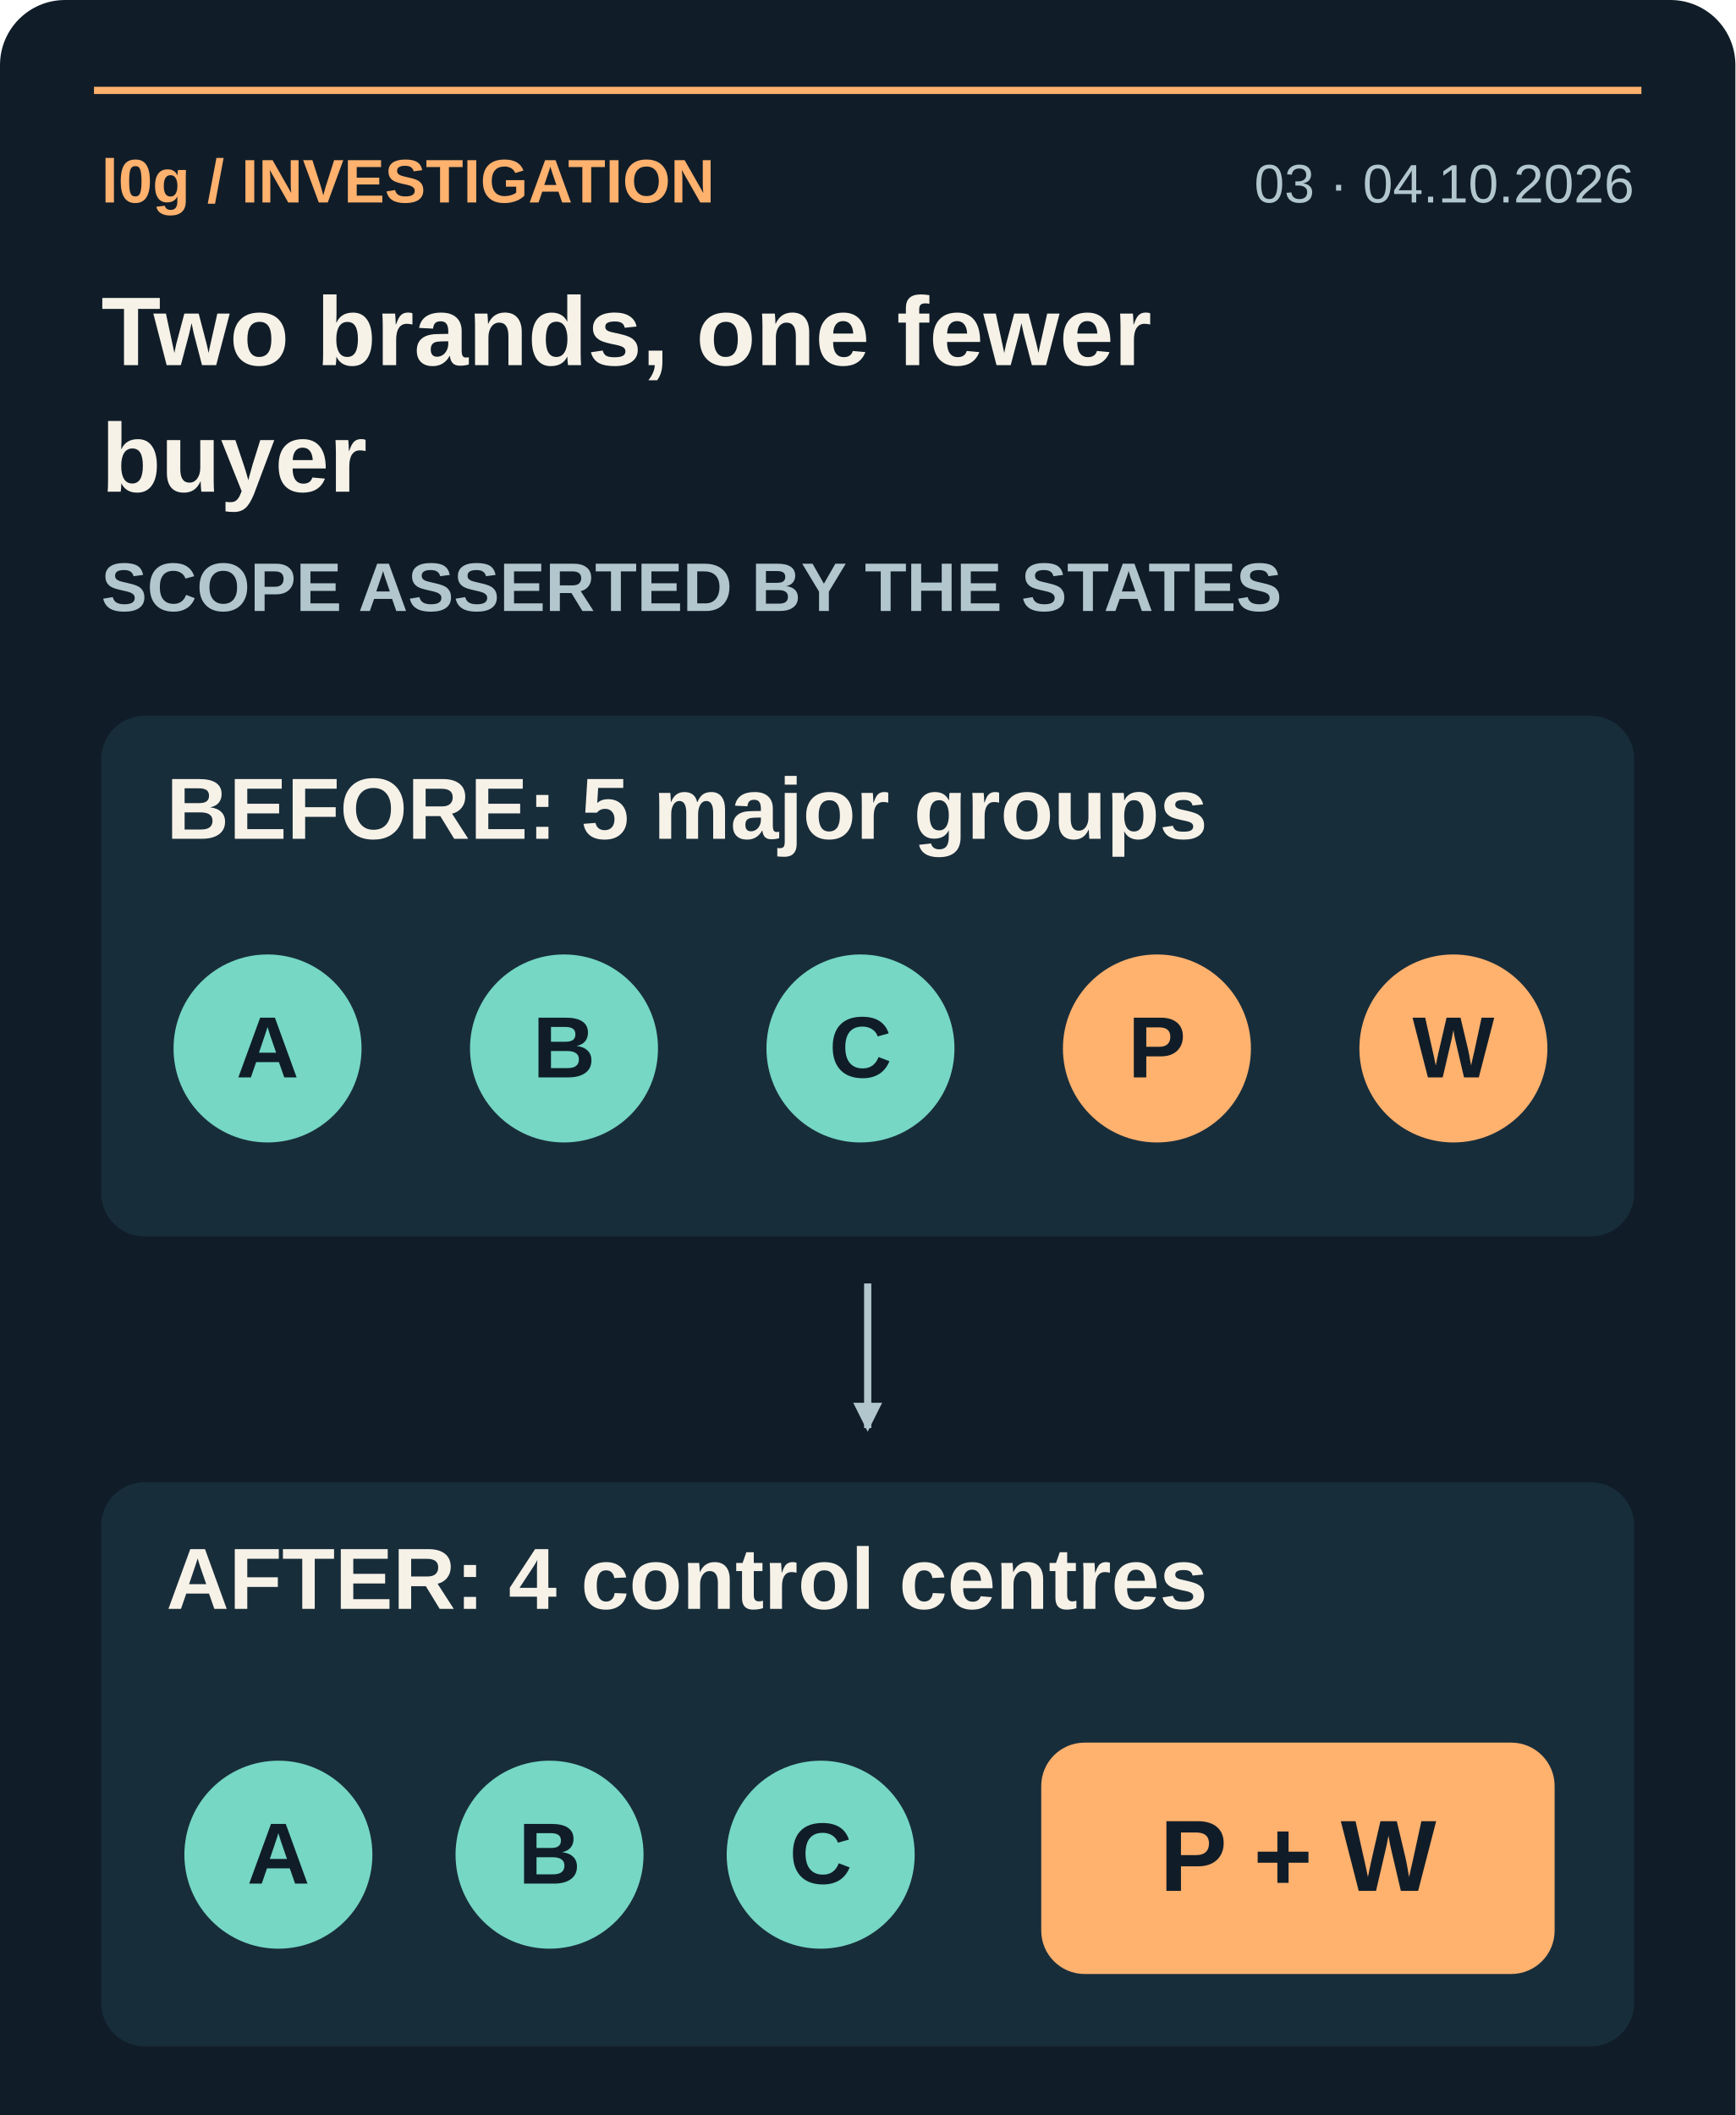
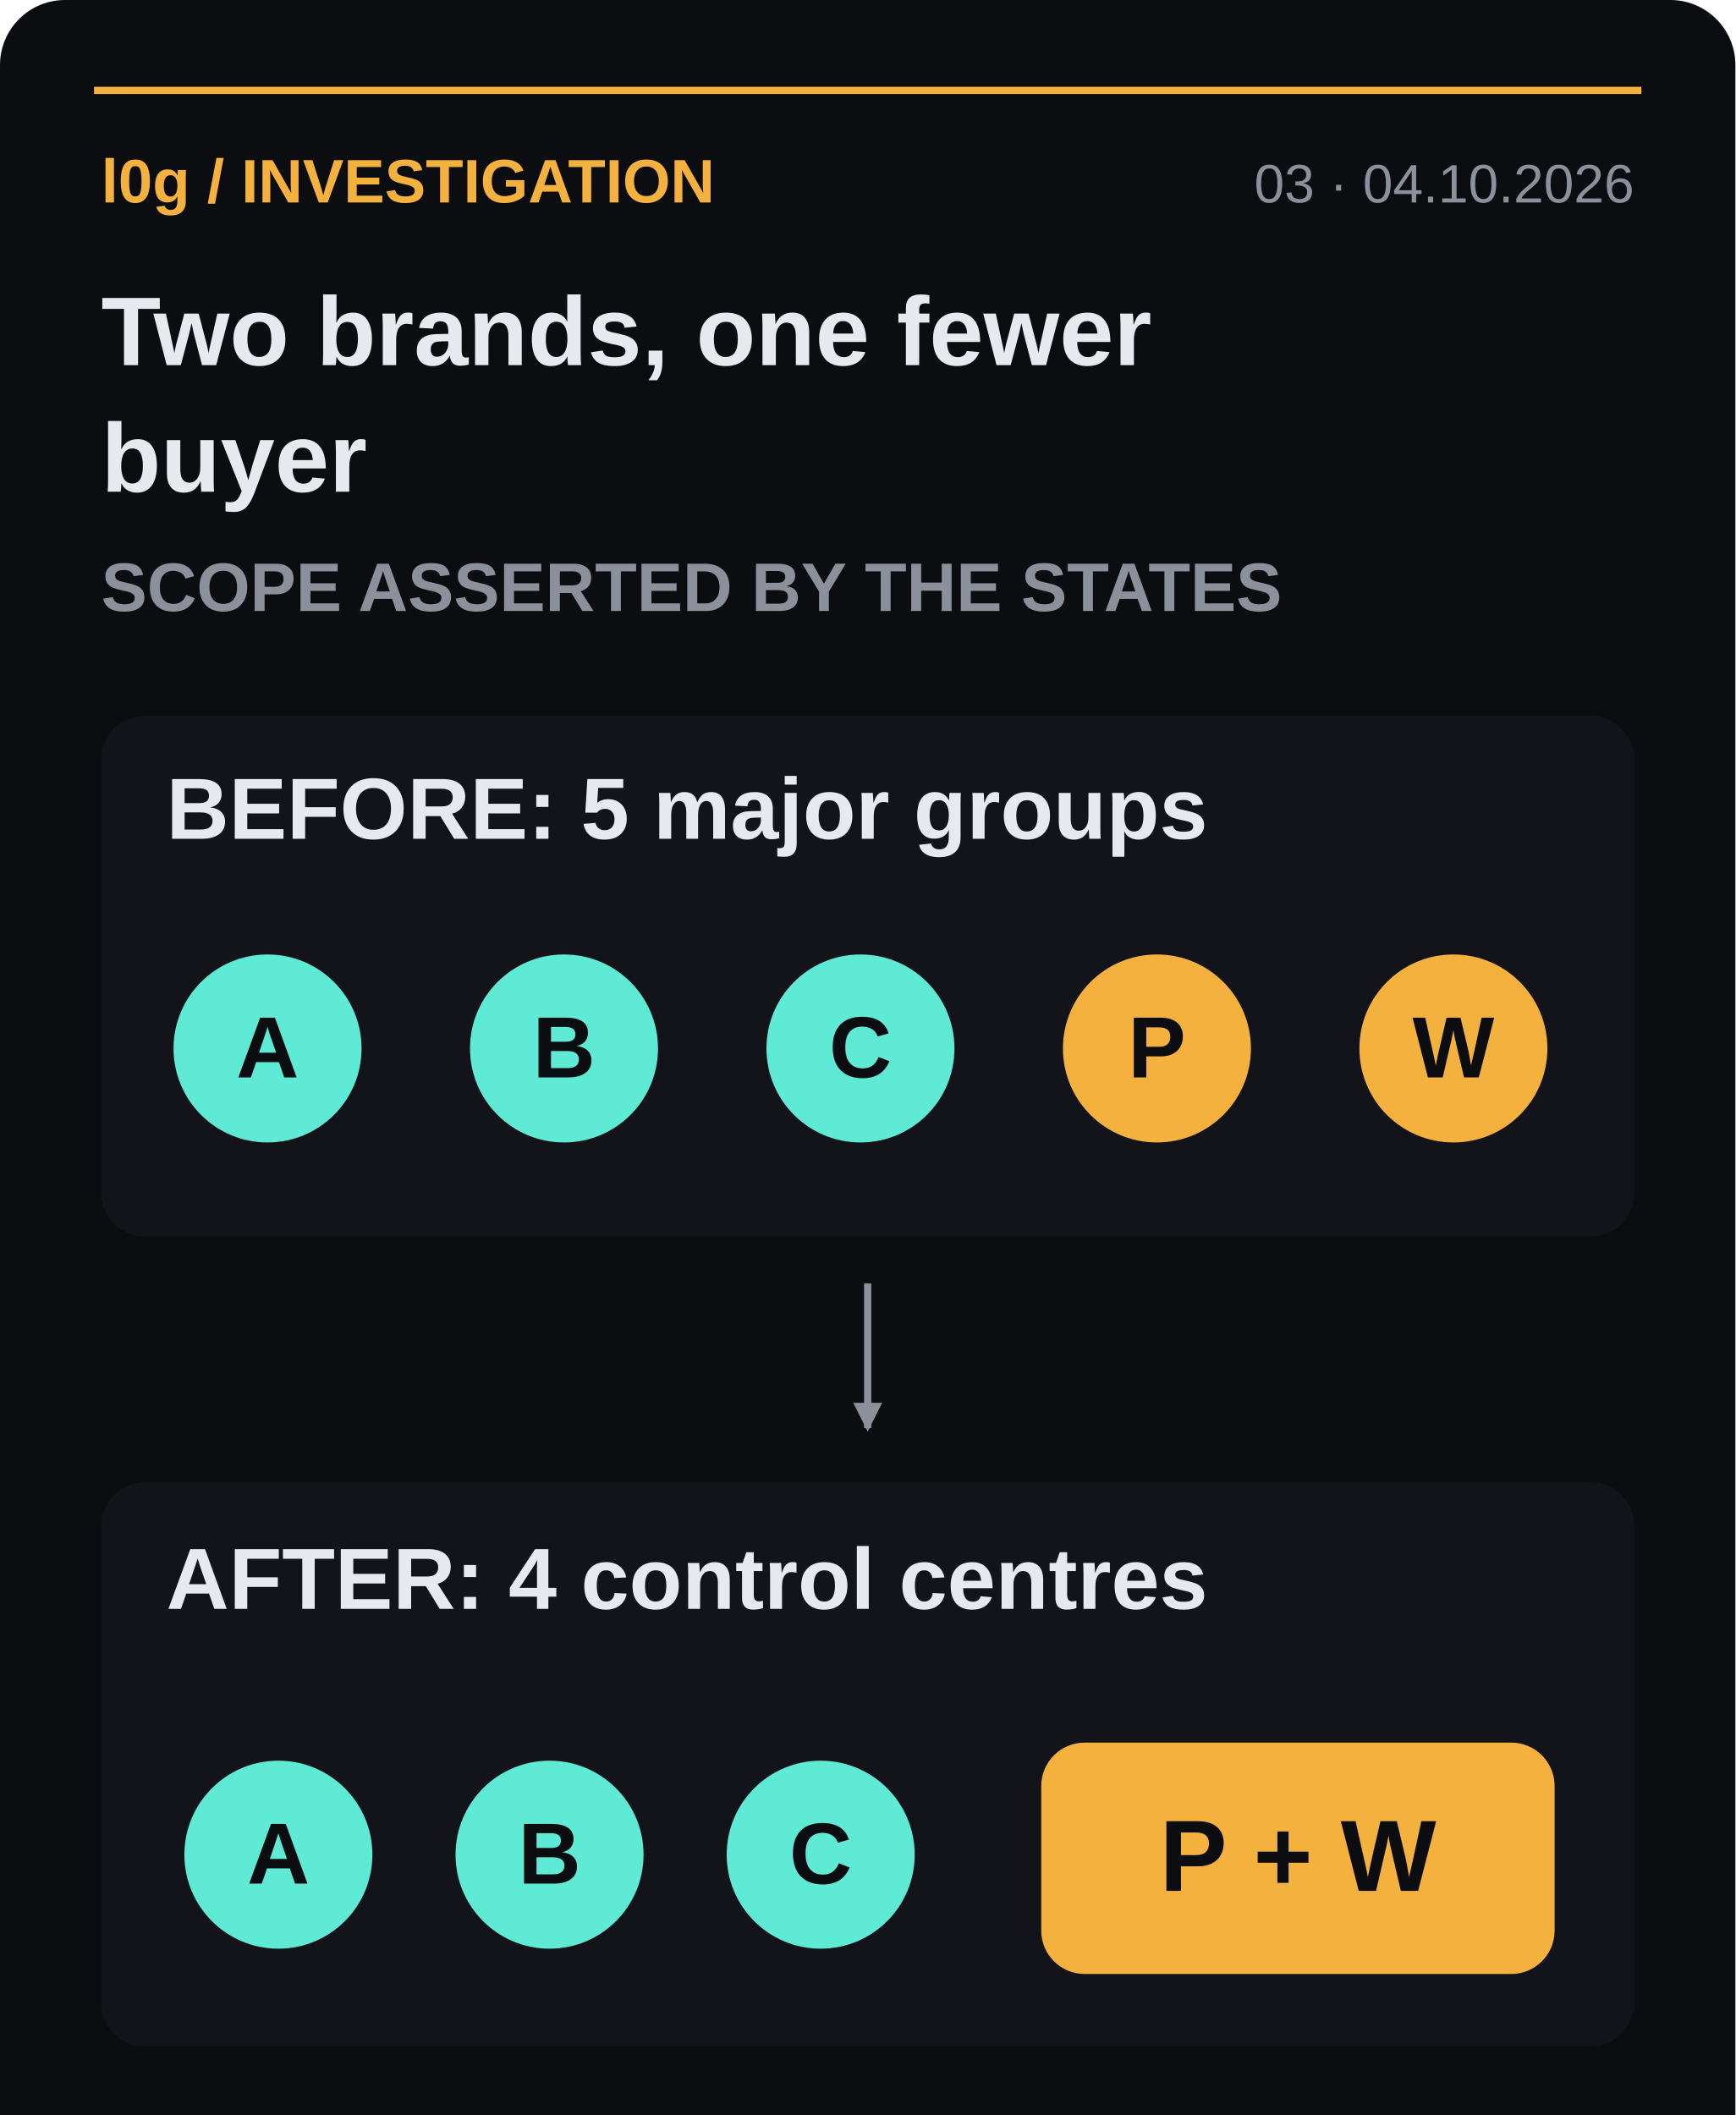
<svg xmlns="http://www.w3.org/2000/svg" viewBox="0 0 480 585" role="img" aria-labelledby="pw2026-03-concentration-en-panel1-dark-title pw2026-03-concentration-en-panel1-dark-desc" style="width:100%;height:auto" data-source-shape="complete-original" data-figure="3" width="480" height="585" data-crop-start="0" data-crop-end="585" data-panel="1">
  <defs>
    <marker id="pw2026-03-concentration-en-panel1-dark-arrow" markerWidth="9" markerHeight="9" refX="7" refY="4" orient="auto" markerUnits="userSpaceOnUse">
-       <path d="M0 0 L8 4 L0 8" fill="#b2c6cd" />
+       <path d="M0 0 L8 4 L0 8" fill="#8b909b" />
    </marker>
    <pattern id="pw2026-03-concentration-en-panel1-dark-hatch" patternUnits="userSpaceOnUse" width="10" height="10">
-       <path d="M-2 2 L2 -2 M0 10 L10 0 M8 12 L12 8" stroke="#101d28" stroke-width="2" opacity=".2" />
+       <path d="M-2 2 L2 -2 M0 10 L10 0 M8 12 L12 8" stroke="#0c0d10" stroke-width="2" opacity=".2" />
    </pattern>
  </defs>
  <defs>
    <clipPath id="pw2026-03-concentration-en-panel1-dark-viewport" clipPathUnits="userSpaceOnUse">
      <rect x="0" y="0" width="480" height="585" />
    </clipPath>
  </defs>
  <g clip-path="url(#pw2026-03-concentration-en-panel1-dark-viewport)" data-source-composition="complete-original">
-     <rect x="0" y="0" width="480" height="1280" rx="18" fill="#101d28" />
-     <line x1="26" y1="25" x2="454" y2="25" stroke="#ffb16e" stroke-width="2" />
-     <text x="28" y="56" fill="#ffb16e" font-family="Arial, Helvetica, sans-serif" font-size="17" font-weight="700" text-anchor="start">
+     <rect x="0" y="0" width="480" height="1280" rx="18" fill="#0c0d10" />
+     <line x1="26" y1="25" x2="454" y2="25" stroke="#f5b13d" stroke-width="2" />
+     <text x="28" y="56" fill="#f5b13d" font-family="Arial, Helvetica, sans-serif" font-size="17" font-weight="700" text-anchor="start">
      <tspan x="28" dy="0">l0g / INVESTIGATION</tspan>
    </text>
-     <text x="452" y="56" fill="#b2c6cd" font-family="Arial, Helvetica, sans-serif" font-size="15" font-weight="400" text-anchor="end">
+     <text x="452" y="56" fill="#8b909b" font-family="Arial, Helvetica, sans-serif" font-size="15" font-weight="400" text-anchor="end">
      <tspan x="452" dy="0">03 · 04.10.2026</tspan>
    </text>
-     <text x="28" y="101" fill="#f7f2e8" font-family="Arial, Helvetica, sans-serif" font-size="27" font-weight="700" text-anchor="start">
+     <text x="28" y="101" fill="#e7e9ee" font-family="Arial, Helvetica, sans-serif" font-size="27" font-weight="700" text-anchor="start">
      <tspan x="28" dy="0">Two brands, one fewer</tspan>
      <tspan x="28" dy="35">buyer</tspan>
    </text>
-     <text x="28" y="169" fill="#b2c6cd" font-family="Arial, Helvetica, sans-serif" font-size="19" font-weight="700" text-anchor="start">
+     <text x="28" y="169" fill="#8b909b" font-family="Arial, Helvetica, sans-serif" font-size="19" font-weight="700" text-anchor="start">
      <tspan x="28" dy="0">SCOPE ASSERTED BY THE STATES</tspan>
    </text>
-     <rect x="28" y="198" width="424" height="144" rx="12" fill="#182d3a" />
-     <text x="46" y="232" fill="#f7f2e8" font-family="Arial, Helvetica, sans-serif" font-size="24" font-weight="700" text-anchor="start">
+     <rect x="28" y="198" width="424" height="144" rx="12" fill="#121419" />
+     <text x="46" y="232" fill="#e7e9ee" font-family="Arial, Helvetica, sans-serif" font-size="24" font-weight="700" text-anchor="start">
      <tspan x="46" dy="0">BEFORE: 5 major groups</tspan>
    </text>
-     <circle cx="74" cy="290" r="26" fill="#75d7c4" />
-     <text x="74" y="298" fill="#101d28" font-family="Arial, Helvetica, sans-serif" font-size="24" font-weight="700" text-anchor="middle">
+     <circle cx="74" cy="290" r="26" fill="#5eead4" />
+     <text x="74" y="298" fill="#0c0d10" font-family="Arial, Helvetica, sans-serif" font-size="24" font-weight="700" text-anchor="middle">
      <tspan x="74" dy="0">A</tspan>
    </text>
-     <circle cx="156" cy="290" r="26" fill="#75d7c4" />
-     <text x="156" y="298" fill="#101d28" font-family="Arial, Helvetica, sans-serif" font-size="24" font-weight="700" text-anchor="middle">
+     <circle cx="156" cy="290" r="26" fill="#5eead4" />
+     <text x="156" y="298" fill="#0c0d10" font-family="Arial, Helvetica, sans-serif" font-size="24" font-weight="700" text-anchor="middle">
      <tspan x="156" dy="0">B</tspan>
    </text>
-     <circle cx="238" cy="290" r="26" fill="#75d7c4" />
-     <text x="238" y="298" fill="#101d28" font-family="Arial, Helvetica, sans-serif" font-size="24" font-weight="700" text-anchor="middle">
+     <circle cx="238" cy="290" r="26" fill="#5eead4" />
+     <text x="238" y="298" fill="#0c0d10" font-family="Arial, Helvetica, sans-serif" font-size="24" font-weight="700" text-anchor="middle">
      <tspan x="238" dy="0">C</tspan>
    </text>
-     <circle cx="320" cy="290" r="26" fill="#ffb16e" />
-     <text x="320" y="298" fill="#101d28" font-family="Arial, Helvetica, sans-serif" font-size="24" font-weight="700" text-anchor="middle">
+     <circle cx="320" cy="290" r="26" fill="#f5b13d" />
+     <text x="320" y="298" fill="#0c0d10" font-family="Arial, Helvetica, sans-serif" font-size="24" font-weight="700" text-anchor="middle">
      <tspan x="320" dy="0">P</tspan>
    </text>
-     <circle cx="402" cy="290" r="26" fill="#ffb16e" />
-     <text x="402" y="298" fill="#101d28" font-family="Arial, Helvetica, sans-serif" font-size="24" font-weight="700" text-anchor="middle">
+     <circle cx="402" cy="290" r="26" fill="#f5b13d" />
+     <text x="402" y="298" fill="#0c0d10" font-family="Arial, Helvetica, sans-serif" font-size="24" font-weight="700" text-anchor="middle">
      <tspan x="402" dy="0">W</tspan>
    </text>
-     <line x1="240" y1="355" x2="240" y2="395" stroke="#b2c6cd" stroke-width="2" marker-end="url(#pw2026-03-concentration-en-panel1-dark-arrow)" />
-     <rect x="28" y="410" width="424" height="156" rx="12" fill="#182d3a" />
-     <text x="46" y="445" fill="#f7f2e8" font-family="Arial, Helvetica, sans-serif" font-size="24" font-weight="700" text-anchor="start">
+     <line x1="240" y1="355" x2="240" y2="395" stroke="#8b909b" stroke-width="2" marker-end="url(#pw2026-03-concentration-en-panel1-dark-arrow)" />
+     <rect x="28" y="410" width="424" height="156" rx="12" fill="#121419" />
+     <text x="46" y="445" fill="#e7e9ee" font-family="Arial, Helvetica, sans-serif" font-size="24" font-weight="700" text-anchor="start">
      <tspan x="46" dy="0">AFTER: 4 control centres</tspan>
    </text>
-     <circle cx="77" cy="513" r="26" fill="#75d7c4" />
-     <text x="77" y="521" fill="#101d28" font-family="Arial, Helvetica, sans-serif" font-size="24" font-weight="700" text-anchor="middle">
+     <circle cx="77" cy="513" r="26" fill="#5eead4" />
+     <text x="77" y="521" fill="#0c0d10" font-family="Arial, Helvetica, sans-serif" font-size="24" font-weight="700" text-anchor="middle">
      <tspan x="77" dy="0">A</tspan>
    </text>
-     <circle cx="152" cy="513" r="26" fill="#75d7c4" />
-     <text x="152" y="521" fill="#101d28" font-family="Arial, Helvetica, sans-serif" font-size="24" font-weight="700" text-anchor="middle">
+     <circle cx="152" cy="513" r="26" fill="#5eead4" />
+     <text x="152" y="521" fill="#0c0d10" font-family="Arial, Helvetica, sans-serif" font-size="24" font-weight="700" text-anchor="middle">
      <tspan x="152" dy="0">B</tspan>
    </text>
-     <circle cx="227" cy="513" r="26" fill="#75d7c4" />
-     <text x="227" y="521" fill="#101d28" font-family="Arial, Helvetica, sans-serif" font-size="24" font-weight="700" text-anchor="middle">
+     <circle cx="227" cy="513" r="26" fill="#5eead4" />
+     <text x="227" y="521" fill="#0c0d10" font-family="Arial, Helvetica, sans-serif" font-size="24" font-weight="700" text-anchor="middle">
      <tspan x="227" dy="0">C</tspan>
    </text>
-     <rect x="288" y="482" width="142" height="64" rx="12" fill="#ffb16e" />
-     <text x="359" y="523" fill="#101d28" font-family="Arial, Helvetica, sans-serif" font-size="28" font-weight="700" text-anchor="middle">
+     <rect x="288" y="482" width="142" height="64" rx="12" fill="#f5b13d" />
+     <text x="359" y="523" fill="#0c0d10" font-family="Arial, Helvetica, sans-serif" font-size="28" font-weight="700" text-anchor="middle">
      <tspan x="359" dy="0">P + W</tspan>
    </text>
-     <text x="28" y="620" fill="#f7f2e8" font-family="Arial, Helvetica, sans-serif" font-size="26" font-weight="700" text-anchor="start">
+     <text x="28" y="620" fill="#e7e9ee" font-family="Arial, Helvetica, sans-serif" font-size="26" font-weight="700" text-anchor="start">
      <tspan x="28" dy="0">27%: two markets, two</tspan>
      <tspan x="28" dy="32">measures</tspan>
    </text>
-     <text x="28" y="683" fill="#f7f2e8" font-family="Arial, Helvetica, sans-serif" font-size="22" font-weight="700" text-anchor="start">
+     <text x="28" y="683" fill="#e7e9ee" font-family="Arial, Helvetica, sans-serif" font-size="22" font-weight="700" text-anchor="start">
      <tspan x="28" dy="0">Wide-release film distribution</tspan>
    </text>
-     <rect x="28" y="735" width="424" height="35" rx="0" fill="#536e81" />
-     <rect x="28" y="735" width="114.48" height="35" rx="0" fill="#ffb16e" />
-     <text x="28" y="799" fill="#b2c6cd" font-family="Arial, Helvetica, sans-serif" font-size="21" font-weight="400" text-anchor="start">
+     <rect x="28" y="735" width="424" height="35" rx="0" fill="#8b909b" />
+     <rect x="28" y="735" width="114.48" height="35" rx="0" fill="#f5b13d" />
+     <text x="28" y="799" fill="#8b909b" font-family="Arial, Helvetica, sans-serif" font-size="21" font-weight="400" text-anchor="start">
      <tspan x="28" dy="0">27% combined / 73% others</tspan>
    </text>
-     <text x="28" y="843" fill="#f7f2e8" font-family="Arial, Helvetica, sans-serif" font-size="22" font-weight="700" text-anchor="start">
+     <text x="28" y="843" fill="#e7e9ee" font-family="Arial, Helvetica, sans-serif" font-size="22" font-weight="700" text-anchor="start">
      <tspan x="28" dy="0">Basic-cable-network licensing</tspan>
    </text>
-     <rect x="28" y="895" width="424" height="35" rx="0" fill="#536e81" />
-     <rect x="28" y="895" width="114.48" height="35" rx="0" fill="#ffb16e" />
-     <text x="28" y="959" fill="#b2c6cd" font-family="Arial, Helvetica, sans-serif" font-size="21" font-weight="400" text-anchor="start">
+     <rect x="28" y="895" width="424" height="35" rx="0" fill="#8b909b" />
+     <rect x="28" y="895" width="114.48" height="35" rx="0" fill="#f5b13d" />
+     <text x="28" y="959" fill="#8b909b" font-family="Arial, Helvetica, sans-serif" font-size="21" font-weight="400" text-anchor="start">
      <tspan x="28" dy="0">27% combined / 73% others</tspan>
    </text>
-     <text x="28" y="1003" fill="#b2c6cd" font-family="Arial, Helvetica, sans-serif" font-size="20" font-weight="400" text-anchor="start">
+     <text x="28" y="1003" fill="#8b909b" font-family="Arial, Helvetica, sans-serif" font-size="20" font-weight="400" text-anchor="start">
      <tspan x="28" dy="0">A, B, C: the other three major groups.</tspan>
      <tspan x="28" dy="26">Brands remain; two buying centres</tspan>
      <tspan x="28" dy="26">merge. Shares alleged by states, not a</tspan>
      <tspan x="28" dy="26">share of total media audiences.</tspan>
    </text>
-     <line x1="28" y1="1153" x2="452" y2="1153" stroke="#36515e" stroke-width="2" />
-     <text x="28" y="1183" fill="#b2c6cd" font-family="Arial, Helvetica, sans-serif" font-size="18" font-weight="400" text-anchor="start">
+     <line x1="28" y1="1153" x2="452" y2="1153" stroke="rgba(255, 255, 255, 0.20)" stroke-width="2" />
+     <text x="28" y="1183" fill="#8b909b" font-family="Arial, Helvetica, sans-serif" font-size="18" font-weight="400" text-anchor="start">
      <tspan x="28" dy="0">S28 · California Attorney General, July 13,</tspan>
      <tspan x="28" dy="23">2026.</tspan>
      <tspan x="28" dy="23">Structural diagram; box sizes do not represent</tspan>
      <tspan x="28" dy="23">market shares.</tspan>
    </text>
  </g>
</svg>
